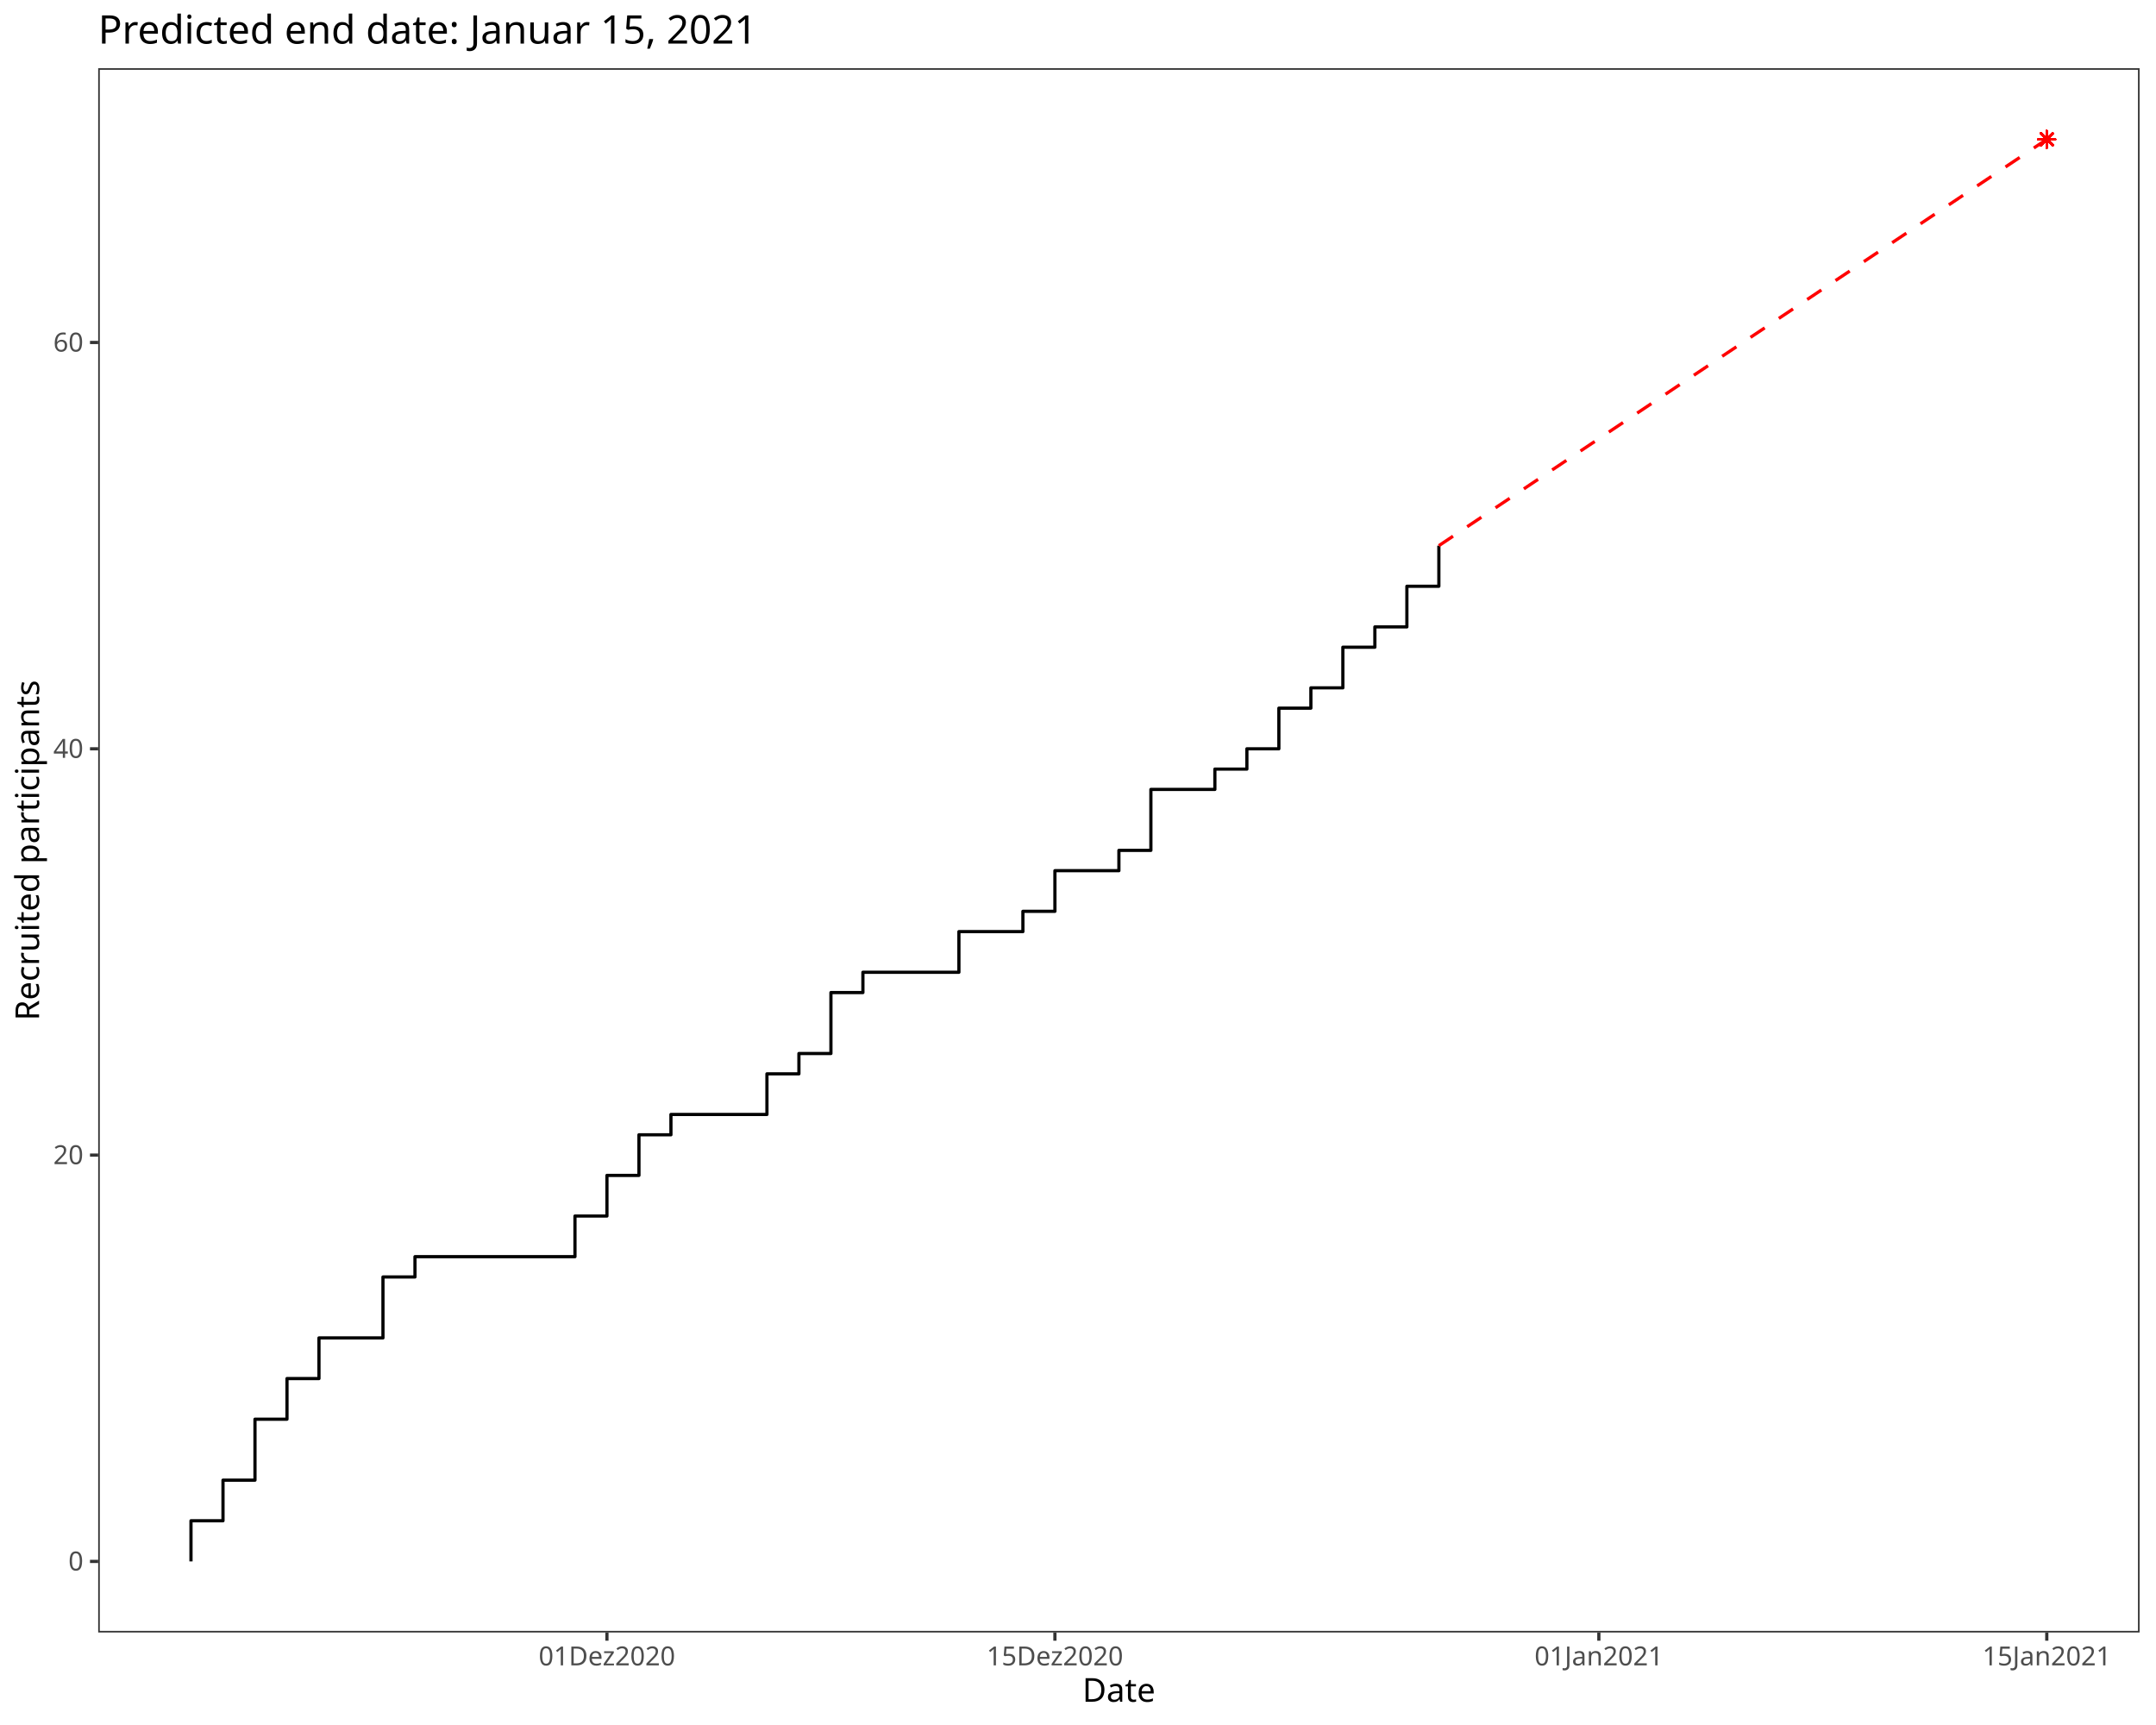
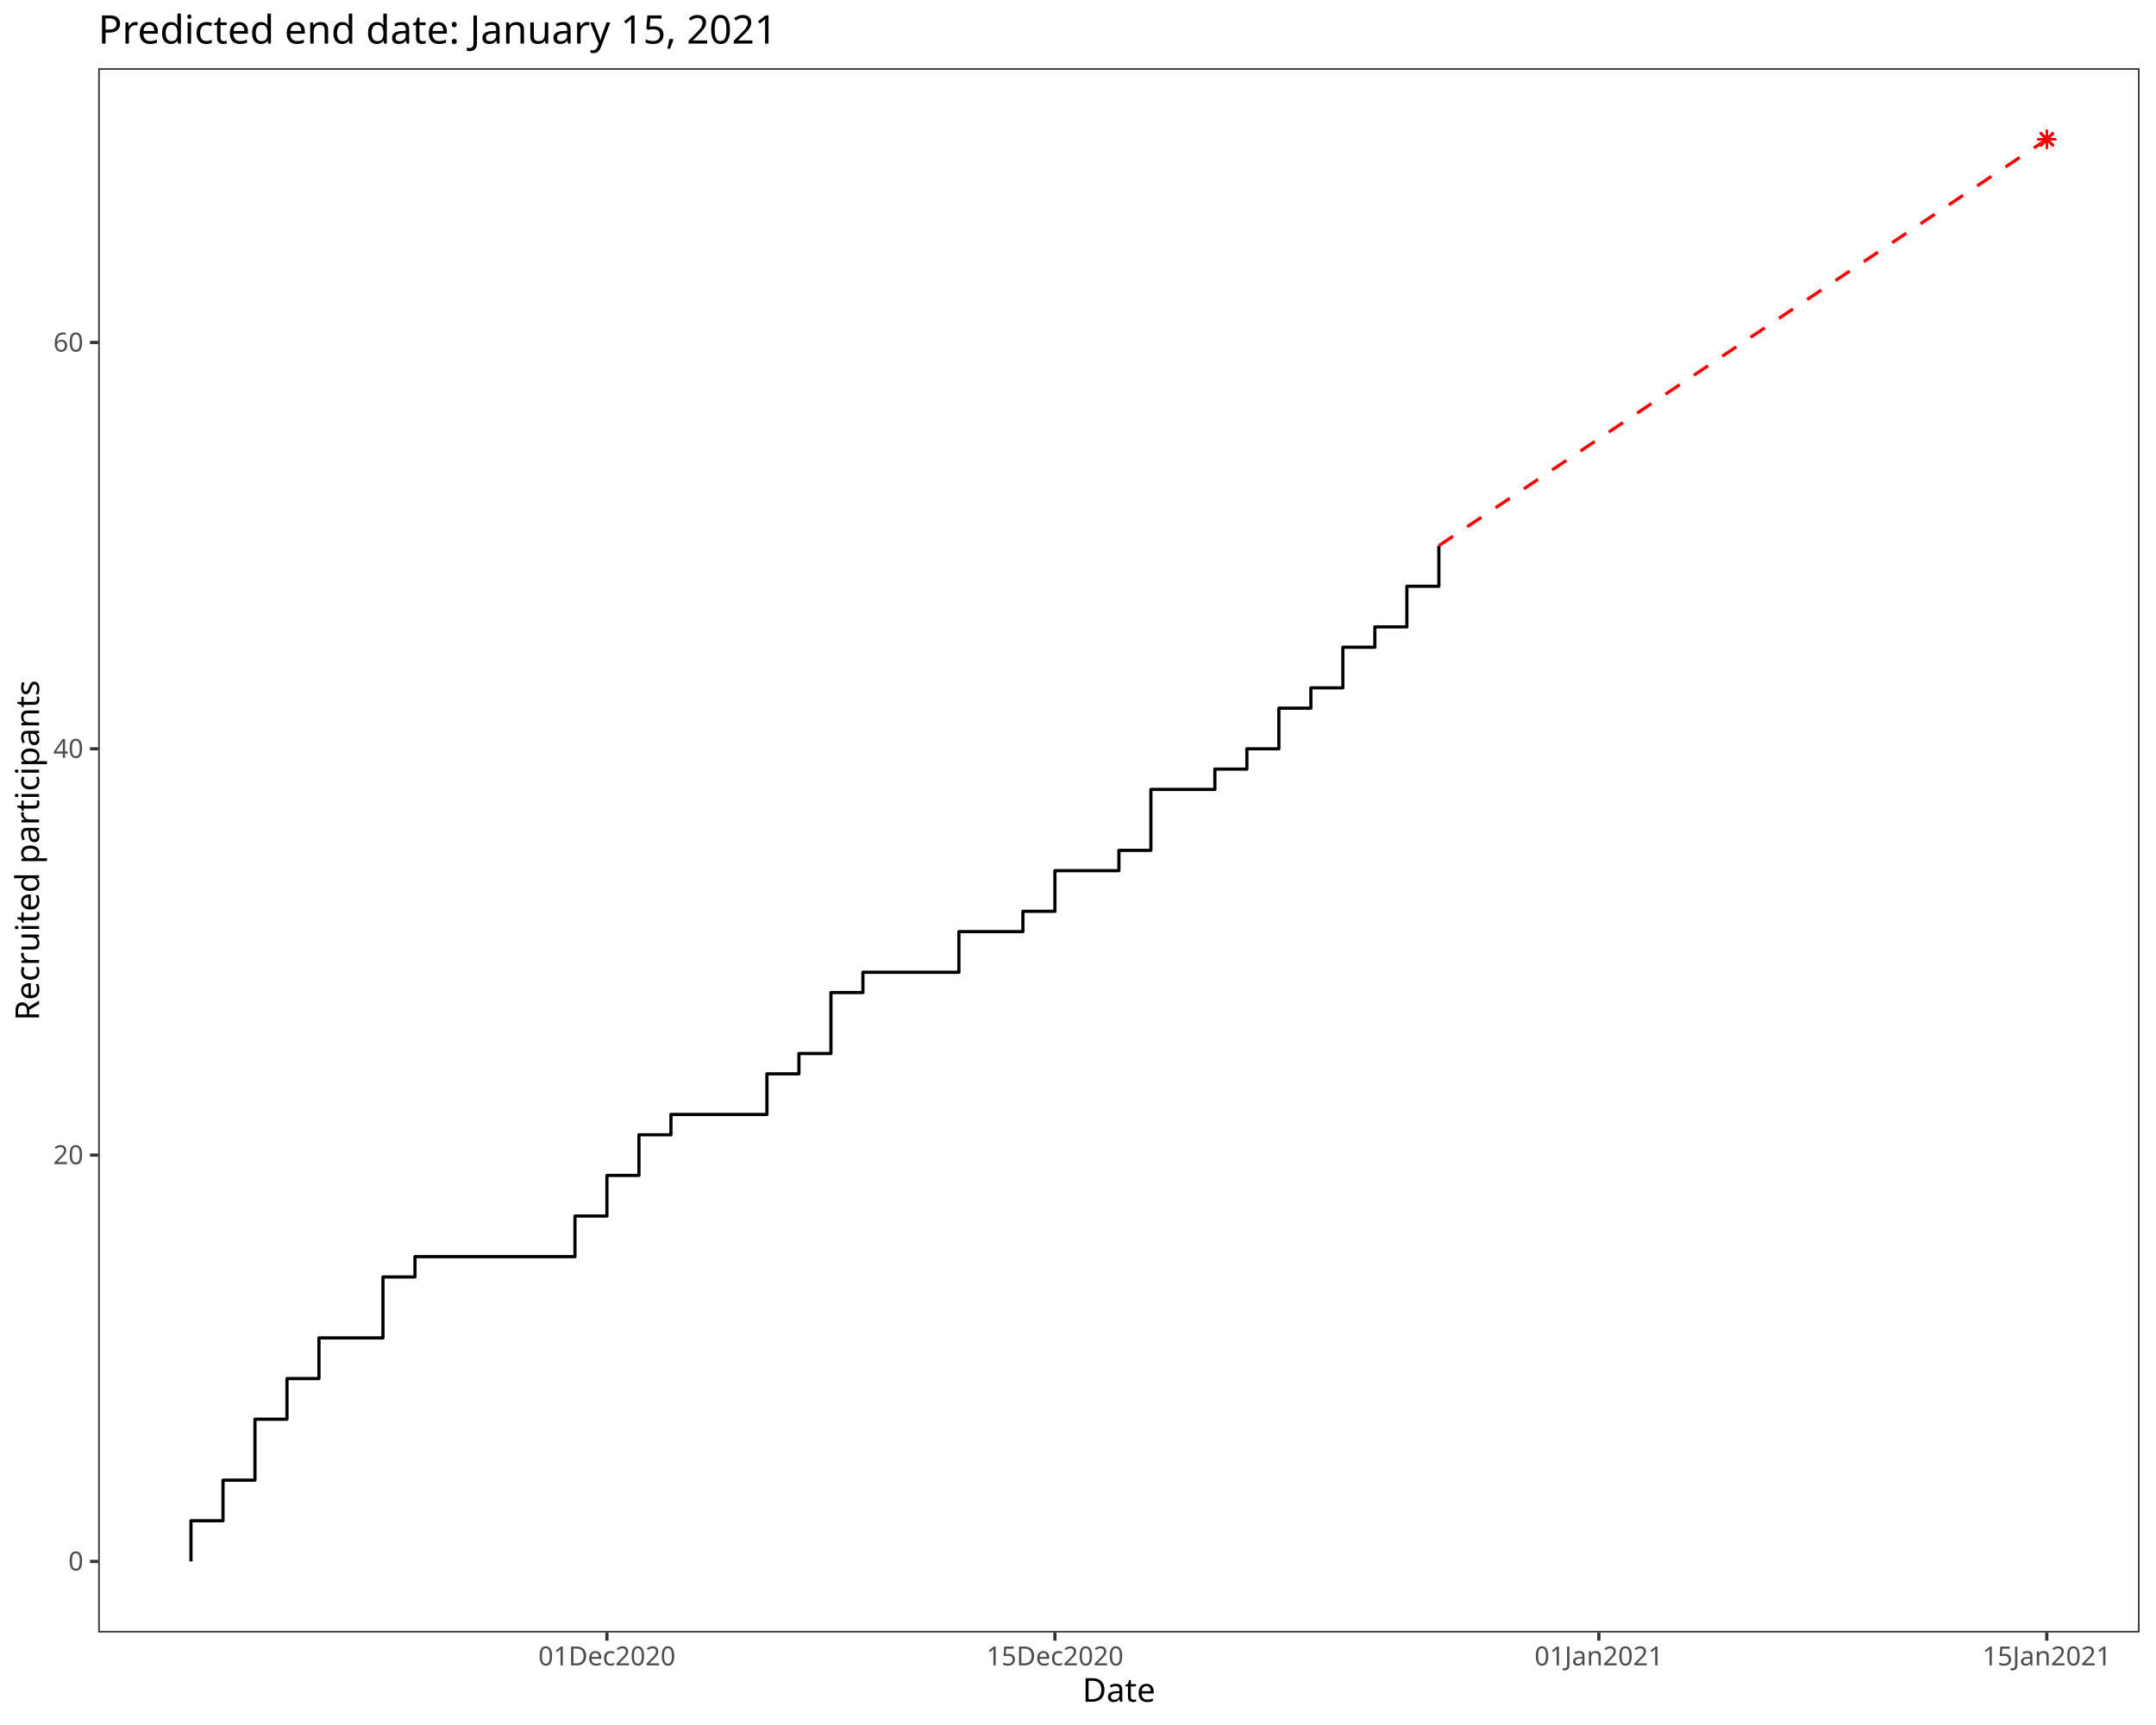
<svg xmlns="http://www.w3.org/2000/svg" class="svglite" data-engine-version="2.0" width="720.00pt" height="576.00pt" viewBox="0 0 720.00 576.00">
  <defs>
    <style type="text/css">
    .svglite line, .svglite polyline, .svglite polygon, .svglite path, .svglite rect, .svglite circle {
      fill: none;
      stroke: #000000;
      stroke-linecap: round;
      stroke-linejoin: round;
      stroke-miterlimit: 10.00;
    }
  </style>
  </defs>
  <rect width="100%" height="100%" style="stroke: none; fill: #FFFFFF;" />
  <defs>
    <clipPath id="cpMC4wMHw3MjAuMDB8MC4wMHw1NzYuMDA=">
      <rect x="0.00" y="0.00" width="720.00" height="576.00" />
    </clipPath>
  </defs>
  <g clip-path="url(#cpMC4wMHw3MjAuMDB8MC4wMHw1NzYuMDA=)">
    <rect x="0.00" y="0.00" width="720.00" height="576.00" style="stroke-width: 1.07; stroke: #FFFFFF; fill: #FFFFFF;" />
  </g>
  <defs>
    <clipPath id="cpMzIuNzl8NzE0LjUyfDIyLjc4fDU0NS4xMQ==">
      <rect x="32.79" y="22.78" width="681.73" height="522.33" />
    </clipPath>
  </defs>
  <g clip-path="url(#cpMzIuNzl8NzE0LjUyfDIyLjc4fDU0NS4xMQ==)">
    <rect x="32.79" y="22.78" width="681.73" height="522.33" style="stroke-width: 1.07; stroke: none; fill: #FFFFFF;" />
    <polyline points="63.78,521.37 63.78,521.37 63.78,507.80 74.47,507.80 74.47,494.24 85.15,494.24 85.15,473.89 95.84,473.89 95.84,460.32 106.52,460.32 106.52,446.75 127.89,446.75 127.89,426.40 138.58,426.40 138.58,419.62 192.01,419.62 192.01,406.05 202.69,406.05 202.69,392.48 213.38,392.48 213.38,378.92 224.06,378.92 224.06,372.13 256.12,372.13 256.12,358.57 266.80,358.57 266.80,351.78 277.49,351.78 277.49,331.43 288.17,331.43 288.17,324.65 320.23,324.65 320.23,311.08 341.60,311.08 341.60,304.30 352.29,304.30 352.29,290.73 373.66,290.73 373.66,283.95 384.34,283.95 384.34,263.60 405.71,263.60 405.71,256.81 416.40,256.81 416.40,250.03 427.08,250.03 427.08,236.46 437.77,236.46 437.77,229.68 448.45,229.68 448.45,216.11 459.14,216.11 459.14,209.33 469.83,209.33 469.83,195.76 480.51,195.76 480.51,182.20 " style="stroke-width: 1.07; stroke-linecap: butt;" />
    <polyline points="480.51,182.20 683.53,46.53 " style="stroke-width: 1.07; stroke: #FF0000; stroke-dasharray: 5.69,5.69; stroke-linecap: butt;" />
    <line x1="681.58" y1="48.48" x2="685.49" y2="44.57" style="stroke-width: 0.71; stroke: #FF0000;" />
    <line x1="681.58" y1="44.57" x2="685.49" y2="48.48" style="stroke-width: 0.71; stroke: #FF0000;" />
    <line x1="680.77" y1="46.53" x2="686.30" y2="46.53" style="stroke-width: 0.71; stroke: #FF0000;" />
    <line x1="683.53" y1="49.29" x2="683.53" y2="43.76" style="stroke-width: 0.71; stroke: #FF0000;" />
    <line x1="681.58" y1="48.48" x2="685.49" y2="44.57" style="stroke-width: 0.71; stroke: #FF0000;" />
    <line x1="681.58" y1="44.57" x2="685.49" y2="48.48" style="stroke-width: 0.71; stroke: #FF0000;" />
    <line x1="680.77" y1="46.53" x2="686.30" y2="46.53" style="stroke-width: 0.71; stroke: #FF0000;" />
    <line x1="683.53" y1="49.29" x2="683.53" y2="43.76" style="stroke-width: 0.71; stroke: #FF0000;" />
    <line x1="681.58" y1="48.48" x2="685.49" y2="44.57" style="stroke-width: 0.71; stroke: #FF0000;" />
    <line x1="681.58" y1="44.57" x2="685.49" y2="48.48" style="stroke-width: 0.71; stroke: #FF0000;" />
    <line x1="680.77" y1="46.53" x2="686.30" y2="46.53" style="stroke-width: 0.71; stroke: #FF0000;" />
    <line x1="683.53" y1="49.29" x2="683.53" y2="43.76" style="stroke-width: 0.71; stroke: #FF0000;" />
    <line x1="681.58" y1="48.48" x2="685.49" y2="44.57" style="stroke-width: 0.71; stroke: #FF0000;" />
    <line x1="681.58" y1="44.57" x2="685.49" y2="48.48" style="stroke-width: 0.71; stroke: #FF0000;" />
    <line x1="680.77" y1="46.53" x2="686.30" y2="46.53" style="stroke-width: 0.71; stroke: #FF0000;" />
    <line x1="683.53" y1="49.29" x2="683.53" y2="43.76" style="stroke-width: 0.71; stroke: #FF0000;" />
    <line x1="681.58" y1="48.48" x2="685.49" y2="44.57" style="stroke-width: 0.71; stroke: #FF0000;" />
    <line x1="681.58" y1="44.57" x2="685.49" y2="48.48" style="stroke-width: 0.71; stroke: #FF0000;" />
    <line x1="680.77" y1="46.53" x2="686.30" y2="46.53" style="stroke-width: 0.71; stroke: #FF0000;" />
    <line x1="683.53" y1="49.29" x2="683.53" y2="43.76" style="stroke-width: 0.71; stroke: #FF0000;" />
    <line x1="681.58" y1="48.48" x2="685.49" y2="44.57" style="stroke-width: 0.71; stroke: #FF0000;" />
    <line x1="681.58" y1="44.57" x2="685.49" y2="48.48" style="stroke-width: 0.71; stroke: #FF0000;" />
    <line x1="680.77" y1="46.53" x2="686.30" y2="46.53" style="stroke-width: 0.71; stroke: #FF0000;" />
    <line x1="683.53" y1="49.29" x2="683.53" y2="43.76" style="stroke-width: 0.71; stroke: #FF0000;" />
    <line x1="681.58" y1="48.48" x2="685.49" y2="44.57" style="stroke-width: 0.71; stroke: #FF0000;" />
    <line x1="681.58" y1="44.57" x2="685.49" y2="48.48" style="stroke-width: 0.71; stroke: #FF0000;" />
    <line x1="680.77" y1="46.53" x2="686.30" y2="46.53" style="stroke-width: 0.71; stroke: #FF0000;" />
    <line x1="683.53" y1="49.29" x2="683.53" y2="43.76" style="stroke-width: 0.71; stroke: #FF0000;" />
    <line x1="681.58" y1="48.48" x2="685.49" y2="44.57" style="stroke-width: 0.71; stroke: #FF0000;" />
    <line x1="681.58" y1="44.57" x2="685.49" y2="48.48" style="stroke-width: 0.71; stroke: #FF0000;" />
    <line x1="680.77" y1="46.53" x2="686.30" y2="46.53" style="stroke-width: 0.71; stroke: #FF0000;" />
    <line x1="683.53" y1="49.29" x2="683.53" y2="43.76" style="stroke-width: 0.71; stroke: #FF0000;" />
    <line x1="681.58" y1="48.48" x2="685.49" y2="44.57" style="stroke-width: 0.71; stroke: #FF0000;" />
    <line x1="681.58" y1="44.57" x2="685.49" y2="48.48" style="stroke-width: 0.71; stroke: #FF0000;" />
    <line x1="680.77" y1="46.53" x2="686.30" y2="46.53" style="stroke-width: 0.71; stroke: #FF0000;" />
    <line x1="683.53" y1="49.29" x2="683.53" y2="43.76" style="stroke-width: 0.71; stroke: #FF0000;" />
    <line x1="681.58" y1="48.48" x2="685.49" y2="44.57" style="stroke-width: 0.71; stroke: #FF0000;" />
    <line x1="681.58" y1="44.57" x2="685.49" y2="48.48" style="stroke-width: 0.71; stroke: #FF0000;" />
    <line x1="680.77" y1="46.53" x2="686.30" y2="46.53" style="stroke-width: 0.71; stroke: #FF0000;" />
    <line x1="683.53" y1="49.29" x2="683.53" y2="43.76" style="stroke-width: 0.71; stroke: #FF0000;" />
    <line x1="681.58" y1="48.48" x2="685.49" y2="44.57" style="stroke-width: 0.71; stroke: #FF0000;" />
    <line x1="681.58" y1="44.57" x2="685.49" y2="48.48" style="stroke-width: 0.71; stroke: #FF0000;" />
    <line x1="680.77" y1="46.53" x2="686.30" y2="46.53" style="stroke-width: 0.71; stroke: #FF0000;" />
    <line x1="683.53" y1="49.29" x2="683.53" y2="43.76" style="stroke-width: 0.71; stroke: #FF0000;" />
    <line x1="681.58" y1="48.48" x2="685.49" y2="44.57" style="stroke-width: 0.71; stroke: #FF0000;" />
    <line x1="681.58" y1="44.57" x2="685.49" y2="48.48" style="stroke-width: 0.71; stroke: #FF0000;" />
    <line x1="680.77" y1="46.53" x2="686.30" y2="46.53" style="stroke-width: 0.71; stroke: #FF0000;" />
    <line x1="683.53" y1="49.29" x2="683.53" y2="43.76" style="stroke-width: 0.71; stroke: #FF0000;" />
    <line x1="681.58" y1="48.48" x2="685.49" y2="44.57" style="stroke-width: 0.71; stroke: #FF0000;" />
    <line x1="681.58" y1="44.57" x2="685.49" y2="48.48" style="stroke-width: 0.71; stroke: #FF0000;" />
    <line x1="680.77" y1="46.53" x2="686.30" y2="46.53" style="stroke-width: 0.71; stroke: #FF0000;" />
    <line x1="683.53" y1="49.29" x2="683.53" y2="43.76" style="stroke-width: 0.71; stroke: #FF0000;" />
    <line x1="681.58" y1="48.48" x2="685.49" y2="44.57" style="stroke-width: 0.71; stroke: #FF0000;" />
    <line x1="681.58" y1="44.57" x2="685.49" y2="48.48" style="stroke-width: 0.71; stroke: #FF0000;" />
    <line x1="680.77" y1="46.53" x2="686.30" y2="46.53" style="stroke-width: 0.71; stroke: #FF0000;" />
    <line x1="683.53" y1="49.29" x2="683.53" y2="43.76" style="stroke-width: 0.71; stroke: #FF0000;" />
    <line x1="681.58" y1="48.48" x2="685.49" y2="44.57" style="stroke-width: 0.71; stroke: #FF0000;" />
    <line x1="681.58" y1="44.57" x2="685.49" y2="48.48" style="stroke-width: 0.71; stroke: #FF0000;" />
    <line x1="680.77" y1="46.53" x2="686.30" y2="46.53" style="stroke-width: 0.71; stroke: #FF0000;" />
    <line x1="683.53" y1="49.29" x2="683.53" y2="43.76" style="stroke-width: 0.71; stroke: #FF0000;" />
    <line x1="681.58" y1="48.48" x2="685.49" y2="44.57" style="stroke-width: 0.71; stroke: #FF0000;" />
    <line x1="681.58" y1="44.57" x2="685.49" y2="48.48" style="stroke-width: 0.71; stroke: #FF0000;" />
    <line x1="680.77" y1="46.53" x2="686.30" y2="46.53" style="stroke-width: 0.71; stroke: #FF0000;" />
    <line x1="683.53" y1="49.29" x2="683.53" y2="43.76" style="stroke-width: 0.71; stroke: #FF0000;" />
    <line x1="681.58" y1="48.48" x2="685.49" y2="44.57" style="stroke-width: 0.71; stroke: #FF0000;" />
    <line x1="681.58" y1="44.57" x2="685.49" y2="48.48" style="stroke-width: 0.71; stroke: #FF0000;" />
    <line x1="680.77" y1="46.53" x2="686.30" y2="46.53" style="stroke-width: 0.71; stroke: #FF0000;" />
    <line x1="683.53" y1="49.29" x2="683.53" y2="43.76" style="stroke-width: 0.71; stroke: #FF0000;" />
    <line x1="681.58" y1="48.48" x2="685.49" y2="44.57" style="stroke-width: 0.71; stroke: #FF0000;" />
    <line x1="681.58" y1="44.57" x2="685.49" y2="48.48" style="stroke-width: 0.71; stroke: #FF0000;" />
    <line x1="680.77" y1="46.53" x2="686.30" y2="46.53" style="stroke-width: 0.71; stroke: #FF0000;" />
    <line x1="683.53" y1="49.29" x2="683.53" y2="43.76" style="stroke-width: 0.71; stroke: #FF0000;" />
    <line x1="681.58" y1="48.48" x2="685.49" y2="44.57" style="stroke-width: 0.71; stroke: #FF0000;" />
    <line x1="681.58" y1="44.57" x2="685.49" y2="48.48" style="stroke-width: 0.71; stroke: #FF0000;" />
    <line x1="680.77" y1="46.53" x2="686.30" y2="46.53" style="stroke-width: 0.71; stroke: #FF0000;" />
    <line x1="683.53" y1="49.29" x2="683.53" y2="43.76" style="stroke-width: 0.71; stroke: #FF0000;" />
    <line x1="681.58" y1="48.48" x2="685.49" y2="44.57" style="stroke-width: 0.71; stroke: #FF0000;" />
    <line x1="681.58" y1="44.57" x2="685.49" y2="48.48" style="stroke-width: 0.71; stroke: #FF0000;" />
    <line x1="680.77" y1="46.53" x2="686.30" y2="46.53" style="stroke-width: 0.71; stroke: #FF0000;" />
    <line x1="683.53" y1="49.29" x2="683.53" y2="43.76" style="stroke-width: 0.71; stroke: #FF0000;" />
    <line x1="681.58" y1="48.48" x2="685.49" y2="44.57" style="stroke-width: 0.71; stroke: #FF0000;" />
    <line x1="681.58" y1="44.57" x2="685.49" y2="48.48" style="stroke-width: 0.71; stroke: #FF0000;" />
    <line x1="680.77" y1="46.53" x2="686.30" y2="46.53" style="stroke-width: 0.71; stroke: #FF0000;" />
    <line x1="683.53" y1="49.29" x2="683.53" y2="43.76" style="stroke-width: 0.71; stroke: #FF0000;" />
    <line x1="681.58" y1="48.48" x2="685.49" y2="44.57" style="stroke-width: 0.71; stroke: #FF0000;" />
    <line x1="681.58" y1="44.57" x2="685.49" y2="48.48" style="stroke-width: 0.71; stroke: #FF0000;" />
    <line x1="680.77" y1="46.53" x2="686.30" y2="46.53" style="stroke-width: 0.71; stroke: #FF0000;" />
    <line x1="683.53" y1="49.29" x2="683.53" y2="43.76" style="stroke-width: 0.71; stroke: #FF0000;" />
    <line x1="681.58" y1="48.48" x2="685.49" y2="44.57" style="stroke-width: 0.71; stroke: #FF0000;" />
    <line x1="681.58" y1="44.57" x2="685.49" y2="48.48" style="stroke-width: 0.71; stroke: #FF0000;" />
    <line x1="680.77" y1="46.53" x2="686.30" y2="46.53" style="stroke-width: 0.71; stroke: #FF0000;" />
    <line x1="683.53" y1="49.29" x2="683.53" y2="43.76" style="stroke-width: 0.71; stroke: #FF0000;" />
    <line x1="681.58" y1="48.48" x2="685.49" y2="44.57" style="stroke-width: 0.71; stroke: #FF0000;" />
    <line x1="681.58" y1="44.57" x2="685.49" y2="48.48" style="stroke-width: 0.71; stroke: #FF0000;" />
    <line x1="680.77" y1="46.53" x2="686.30" y2="46.53" style="stroke-width: 0.71; stroke: #FF0000;" />
    <line x1="683.53" y1="49.29" x2="683.53" y2="43.76" style="stroke-width: 0.71; stroke: #FF0000;" />
    <line x1="681.58" y1="48.48" x2="685.49" y2="44.57" style="stroke-width: 0.71; stroke: #FF0000;" />
    <line x1="681.58" y1="44.57" x2="685.49" y2="48.48" style="stroke-width: 0.71; stroke: #FF0000;" />
    <line x1="680.77" y1="46.53" x2="686.30" y2="46.53" style="stroke-width: 0.71; stroke: #FF0000;" />
    <line x1="683.53" y1="49.29" x2="683.53" y2="43.76" style="stroke-width: 0.71; stroke: #FF0000;" />
    <line x1="681.58" y1="48.48" x2="685.49" y2="44.57" style="stroke-width: 0.71; stroke: #FF0000;" />
    <line x1="681.58" y1="44.57" x2="685.49" y2="48.48" style="stroke-width: 0.71; stroke: #FF0000;" />
    <line x1="680.77" y1="46.53" x2="686.30" y2="46.53" style="stroke-width: 0.71; stroke: #FF0000;" />
    <line x1="683.53" y1="49.29" x2="683.53" y2="43.76" style="stroke-width: 0.71; stroke: #FF0000;" />
    <line x1="681.58" y1="48.48" x2="685.49" y2="44.57" style="stroke-width: 0.71; stroke: #FF0000;" />
    <line x1="681.58" y1="44.57" x2="685.49" y2="48.48" style="stroke-width: 0.71; stroke: #FF0000;" />
    <line x1="680.77" y1="46.53" x2="686.30" y2="46.53" style="stroke-width: 0.71; stroke: #FF0000;" />
    <line x1="683.53" y1="49.29" x2="683.53" y2="43.76" style="stroke-width: 0.71; stroke: #FF0000;" />
    <line x1="681.58" y1="48.48" x2="685.49" y2="44.57" style="stroke-width: 0.71; stroke: #FF0000;" />
    <line x1="681.58" y1="44.57" x2="685.49" y2="48.48" style="stroke-width: 0.71; stroke: #FF0000;" />
    <line x1="680.77" y1="46.53" x2="686.30" y2="46.53" style="stroke-width: 0.71; stroke: #FF0000;" />
    <line x1="683.53" y1="49.29" x2="683.53" y2="43.76" style="stroke-width: 0.71; stroke: #FF0000;" />
    <line x1="681.58" y1="48.48" x2="685.49" y2="44.57" style="stroke-width: 0.71; stroke: #FF0000;" />
    <line x1="681.58" y1="44.57" x2="685.49" y2="48.48" style="stroke-width: 0.71; stroke: #FF0000;" />
    <line x1="680.77" y1="46.53" x2="686.30" y2="46.53" style="stroke-width: 0.71; stroke: #FF0000;" />
    <line x1="683.53" y1="49.29" x2="683.53" y2="43.76" style="stroke-width: 0.71; stroke: #FF0000;" />
    <rect x="32.79" y="22.78" width="681.73" height="522.33" style="stroke-width: 1.07; stroke: #333333;" />
  </g>
  <g clip-path="url(#cpMC4wMHw3MjAuMDB8MC4wMHw1NzYuMDA=)">
    <text x="27.86" y="524.40" text-anchor="end" style="font-size: 8.80px; fill: #4D4D4D; font-family: sans;" textLength="4.89px" lengthAdjust="spacingAndGlyphs">0</text>
    <text x="27.86" y="388.73" text-anchor="end" style="font-size: 8.80px; fill: #4D4D4D; font-family: sans;" textLength="9.79px" lengthAdjust="spacingAndGlyphs">20</text>
    <text x="27.86" y="253.06" text-anchor="end" style="font-size: 8.80px; fill: #4D4D4D; font-family: sans;" textLength="9.79px" lengthAdjust="spacingAndGlyphs">40</text>
    <text x="27.86" y="117.39" text-anchor="end" style="font-size: 8.80px; fill: #4D4D4D; font-family: sans;" textLength="9.79px" lengthAdjust="spacingAndGlyphs">60</text>
    <polyline points="30.05,521.37 32.79,521.37 " style="stroke-width: 1.07; stroke: #333333; stroke-linecap: butt;" />
    <polyline points="30.05,385.70 32.79,385.70 " style="stroke-width: 1.07; stroke: #333333; stroke-linecap: butt;" />
    <polyline points="30.05,250.03 32.79,250.03 " style="stroke-width: 1.07; stroke: #333333; stroke-linecap: butt;" />
    <polyline points="30.05,114.36 32.79,114.36 " style="stroke-width: 1.07; stroke: #333333; stroke-linecap: butt;" />
    <polyline points="202.69,547.85 202.69,545.11 " style="stroke-width: 1.07; stroke: #333333; stroke-linecap: butt;" />
    <polyline points="352.29,547.85 352.29,545.11 " style="stroke-width: 1.07; stroke: #333333; stroke-linecap: butt;" />
    <polyline points="533.94,547.85 533.94,545.11 " style="stroke-width: 1.07; stroke: #333333; stroke-linecap: butt;" />
    <polyline points="683.53,547.85 683.53,545.11 " style="stroke-width: 1.07; stroke: #333333; stroke-linecap: butt;" />
-     <text x="202.69" y="556.10" text-anchor="middle" style="font-size: 8.80px; fill: #4D4D4D; font-family: sans;" textLength="45.02px" lengthAdjust="spacingAndGlyphs">01Dez2020</text>
-     <text x="352.29" y="556.10" text-anchor="middle" style="font-size: 8.80px; fill: #4D4D4D; font-family: sans;" textLength="45.02px" lengthAdjust="spacingAndGlyphs">15Dez2020</text>
+     <text x="202.69" y="556.10" text-anchor="middle" style="font-size: 8.80px; fill: #4D4D4D; font-family: sans;" textLength="45.02px" lengthAdjust="spacingAndGlyphs">01Dec2020</text>
+     <text x="352.29" y="556.10" text-anchor="middle" style="font-size: 8.80px; fill: #4D4D4D; font-family: sans;" textLength="45.02px" lengthAdjust="spacingAndGlyphs">15Dec2020</text>
    <text x="533.94" y="556.10" text-anchor="middle" style="font-size: 8.80px; fill: #4D4D4D; font-family: sans;" textLength="43.56px" lengthAdjust="spacingAndGlyphs">01Jan2021</text>
    <text x="683.53" y="556.10" text-anchor="middle" style="font-size: 8.80px; fill: #4D4D4D; font-family: sans;" textLength="43.56px" lengthAdjust="spacingAndGlyphs">15Jan2021</text>
    <text x="373.66" y="568.24" text-anchor="middle" style="font-size: 11.00px; font-family: sans;" textLength="23.24px" lengthAdjust="spacingAndGlyphs">Date</text>
    <text transform="translate(13.05,283.95) rotate(-90)" text-anchor="middle" style="font-size: 11.00px; font-family: sans;" textLength="106.40px" lengthAdjust="spacingAndGlyphs">Recruited participants</text>
-     <text x="32.79" y="14.56" style="font-size: 13.20px; font-family: sans;" textLength="213.58px" lengthAdjust="spacingAndGlyphs">Predicted end date: Januar 15, 2021</text>
+     <text x="32.79" y="14.56" style="font-size: 13.20px; font-family: sans;" textLength="220.18px" lengthAdjust="spacingAndGlyphs">Predicted end date: January 15, 2021</text>
  </g>
</svg>
